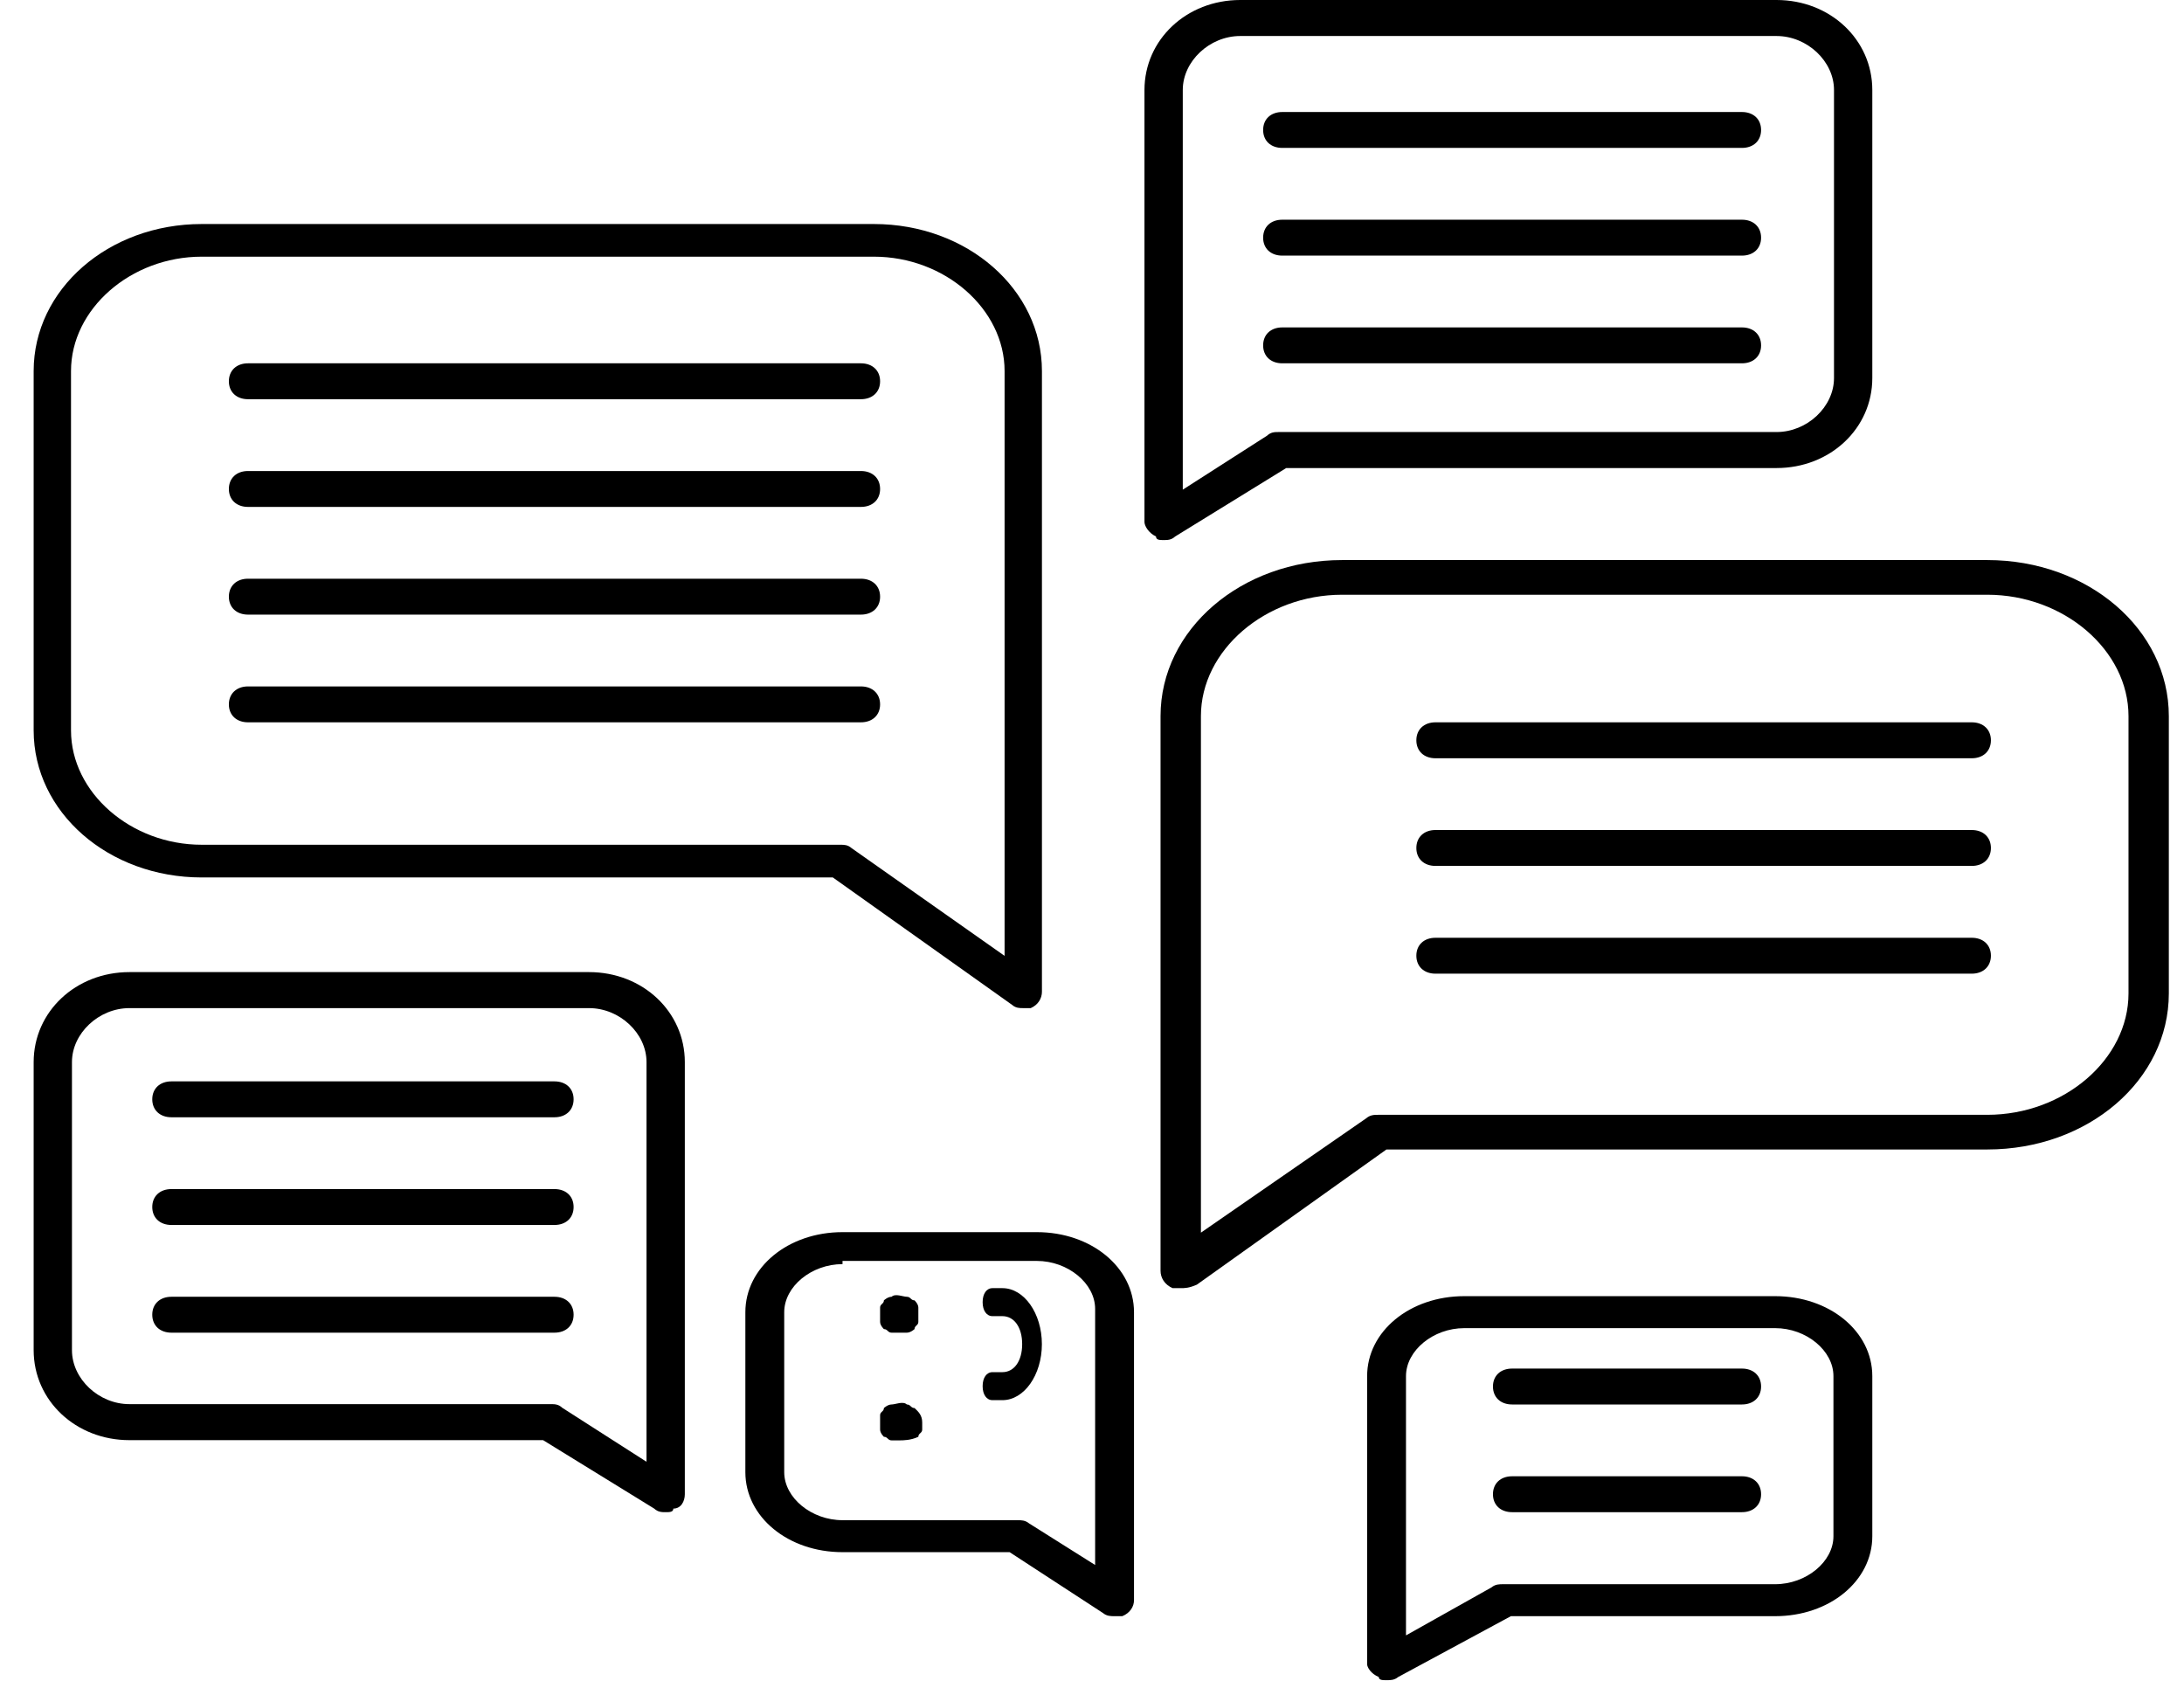
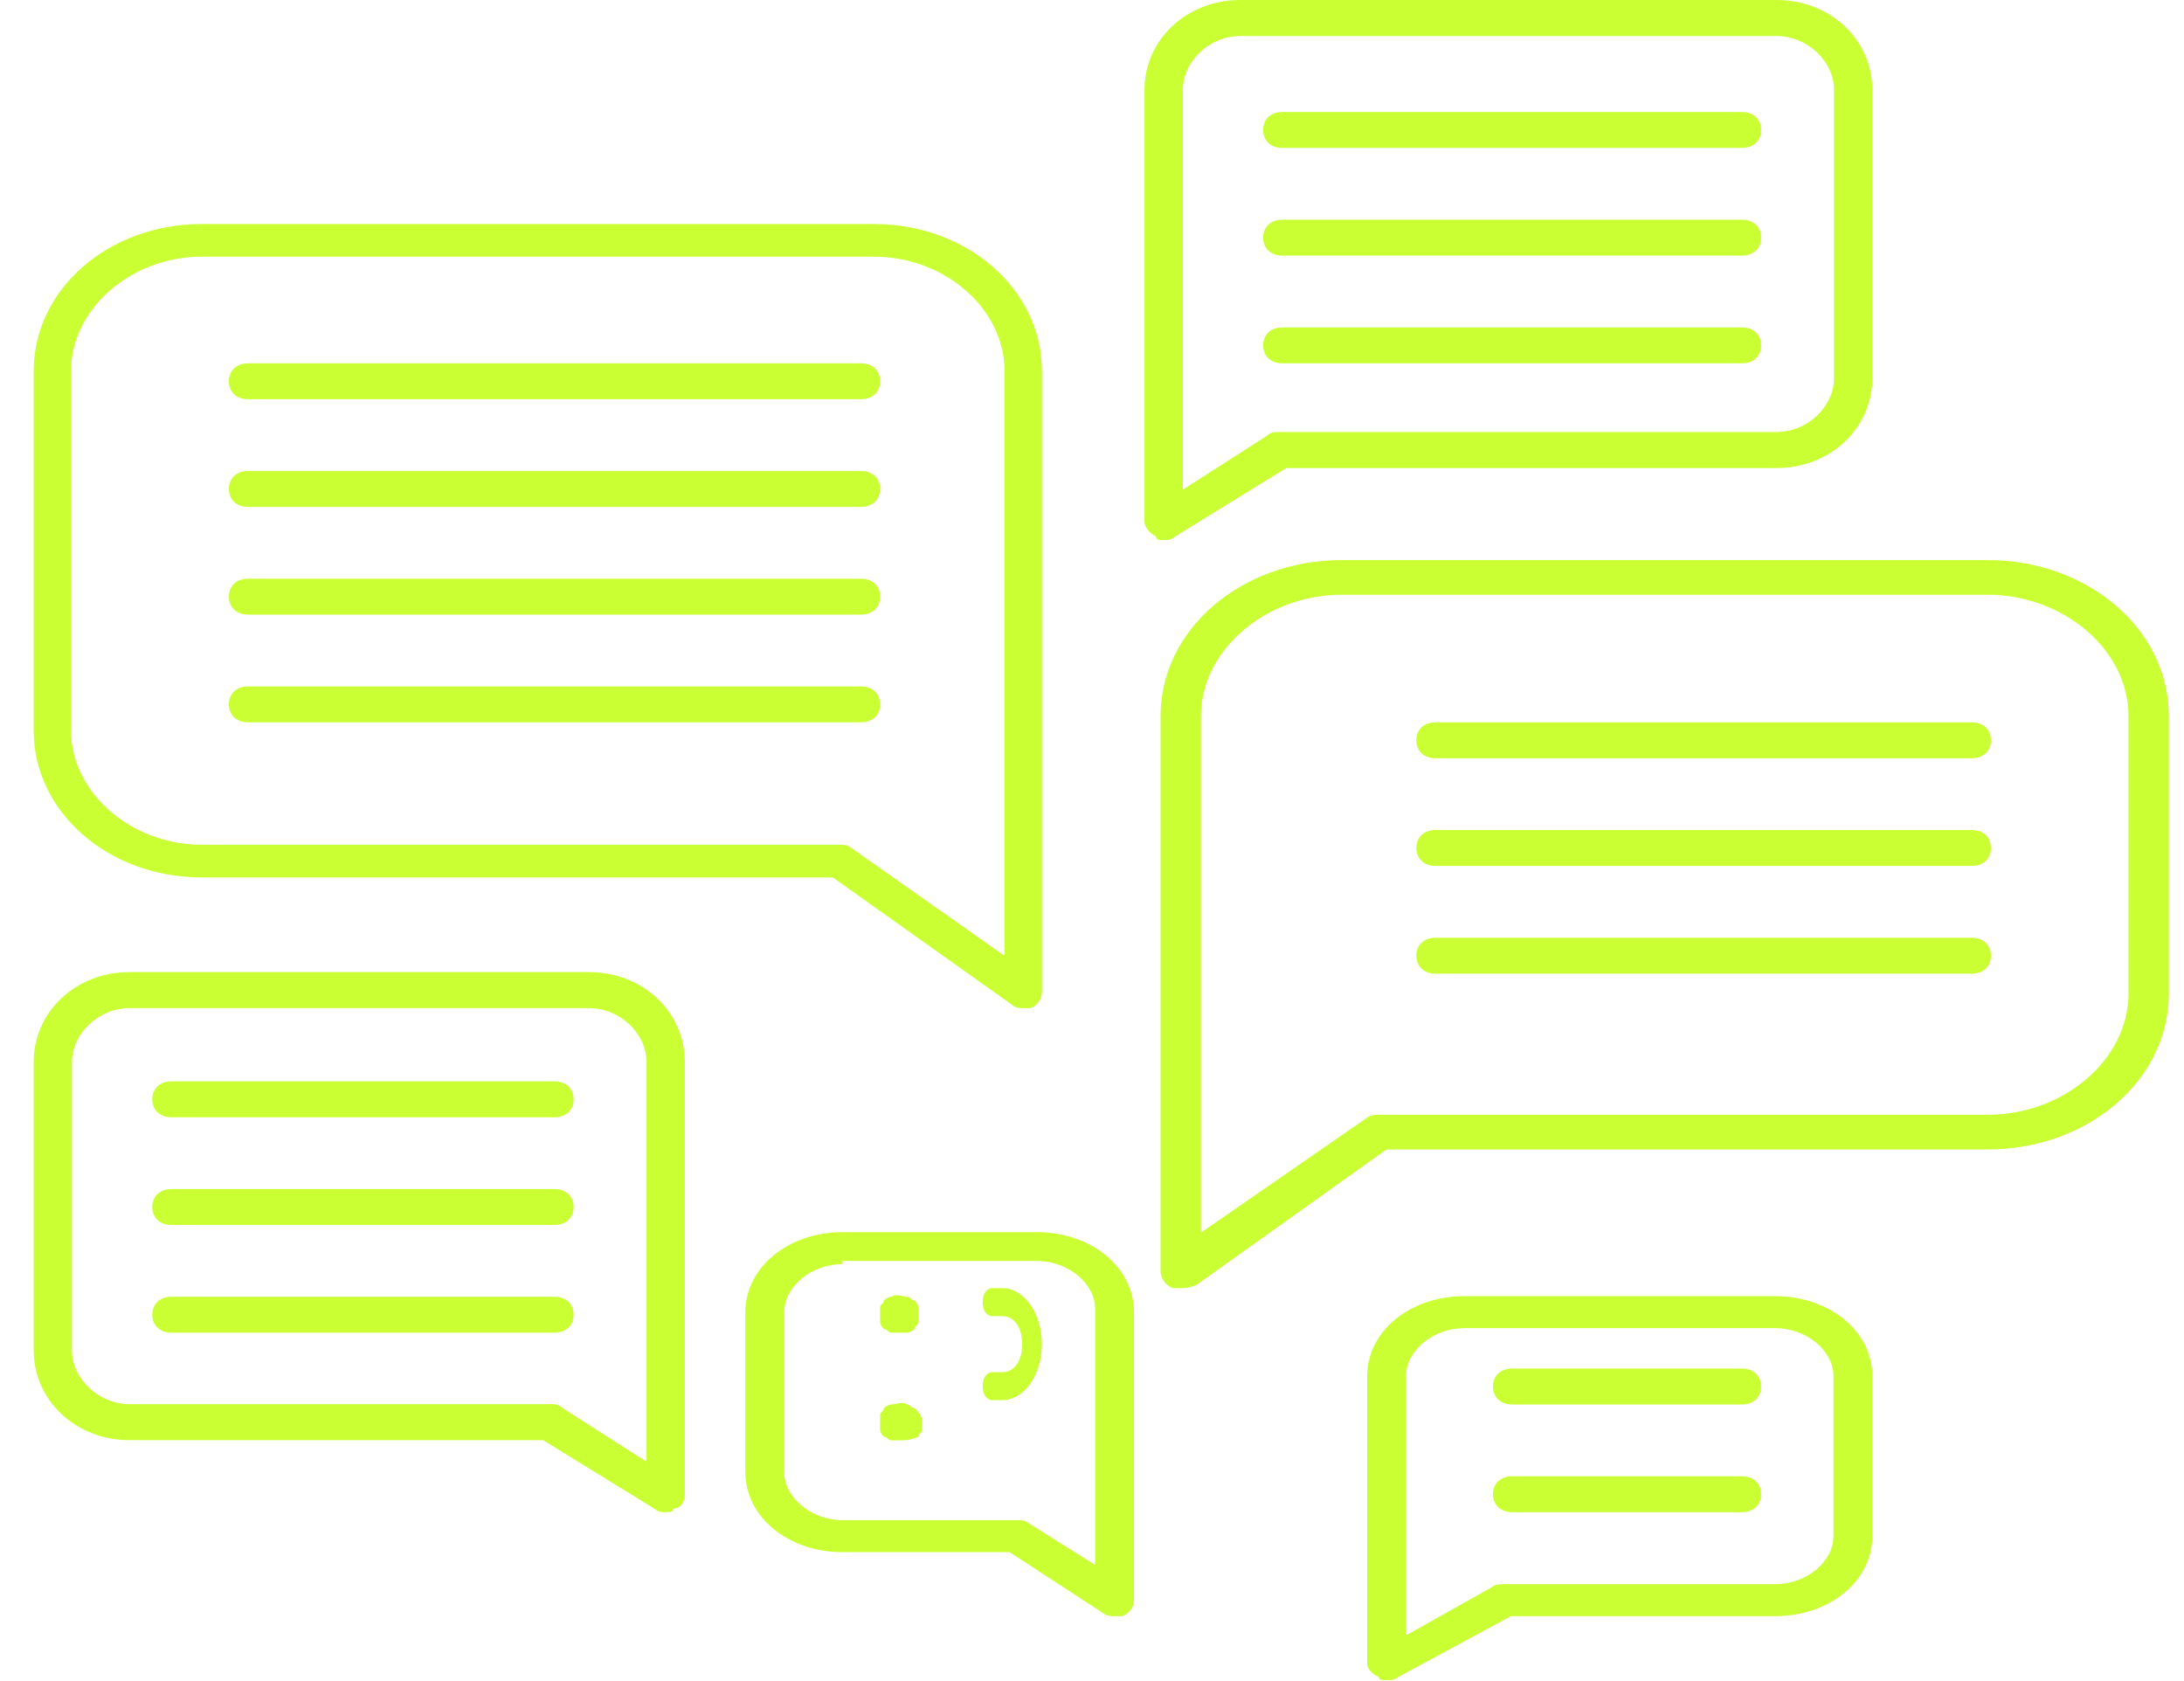
<svg xmlns="http://www.w3.org/2000/svg" width="39" height="30" viewBox="0 0 39 30" fill="none">
-   <path d="M11.887 27C11.819 27 11.751 27 11.682 26.936L9.698 25.714H2.311C1.353 25.714 0.601 25.007 0.601 24.107V18.964C0.601 18.064 1.353 17.357 2.311 17.357H10.519C11.477 17.357 12.229 18.064 12.229 18.964V26.679C12.229 26.807 12.161 26.936 12.024 26.936C12.024 27 11.956 27 11.887 27ZM2.311 18C1.764 18 1.285 18.45 1.285 18.964V24.107C1.285 24.621 1.764 25.071 2.311 25.071H9.835C9.904 25.071 9.972 25.071 10.04 25.136L11.545 26.1V18.964C11.545 18.45 11.066 18 10.519 18H2.311ZM20.779 9.643C20.711 9.643 20.643 9.643 20.643 9.579C20.506 9.514 20.437 9.386 20.437 9.321V1.607C20.437 0.707 21.19 0 22.147 0H31.724C32.681 0 33.434 0.707 33.434 1.607V6.75C33.434 7.65 32.681 8.357 31.724 8.357H22.968L20.985 9.579C20.916 9.643 20.848 9.643 20.779 9.643ZM22.147 0.643C21.6 0.643 21.121 1.093 21.121 1.607V8.743L22.626 7.779C22.695 7.714 22.763 7.714 22.831 7.714H31.724C32.271 7.714 32.75 7.264 32.75 6.75V1.607C32.75 1.093 32.271 0.643 31.724 0.643H22.147Z" fill="black" />
-   <path d="M18.273 18C18.206 18 18.139 18 18.073 17.942L14.872 15.667H3.602C1.935 15.667 0.601 14.5 0.601 13.042V6.625C0.601 5.167 1.935 4 3.602 4H15.605C17.272 4 18.606 5.167 18.606 6.625V17.708C18.606 17.825 18.539 17.942 18.406 18H18.273ZM3.602 4.583C2.335 4.583 1.268 5.517 1.268 6.625V13.042C1.268 14.15 2.335 15.083 3.602 15.083H15.005C15.072 15.083 15.138 15.083 15.205 15.142L17.939 17.067V6.625C17.939 5.517 16.872 4.583 15.605 4.583H3.602Z" fill="black" />
-   <path d="M15.373 12.897H4.429C4.224 12.897 4.087 12.769 4.087 12.577C4.087 12.385 4.224 12.256 4.429 12.256H15.373C15.579 12.256 15.716 12.385 15.716 12.577C15.716 12.769 15.579 12.897 15.373 12.897ZM15.373 10.974H4.429C4.224 10.974 4.087 10.846 4.087 10.654C4.087 10.461 4.224 10.333 4.429 10.333H15.373C15.579 10.333 15.716 10.461 15.716 10.654C15.716 10.846 15.579 10.974 15.373 10.974ZM15.373 9.051H4.429C4.224 9.051 4.087 8.923 4.087 8.731C4.087 8.538 4.224 8.41 4.429 8.41H15.373C15.579 8.41 15.716 8.538 15.716 8.731C15.716 8.923 15.579 9.051 15.373 9.051ZM15.373 7.128H4.429C4.224 7.128 4.087 7 4.087 6.808C4.087 6.615 4.224 6.487 4.429 6.487H15.373C15.579 6.487 15.716 6.615 15.716 6.808C15.716 7 15.579 7.128 15.373 7.128ZM35.21 17.385H25.634C25.428 17.385 25.292 17.256 25.292 17.064C25.292 16.872 25.428 16.744 25.634 16.744H35.21C35.415 16.744 35.552 16.872 35.552 17.064C35.552 17.256 35.415 17.385 35.21 17.385ZM35.21 15.461H25.634C25.428 15.461 25.292 15.333 25.292 15.141C25.292 14.949 25.428 14.82 25.634 14.82H35.21C35.415 14.82 35.552 14.949 35.552 15.141C35.552 15.333 35.415 15.461 35.21 15.461ZM35.21 13.539H25.634C25.428 13.539 25.292 13.41 25.292 13.218C25.292 13.026 25.428 12.897 25.634 12.897H35.21C35.415 12.897 35.552 13.026 35.552 13.218C35.552 13.41 35.415 13.539 35.21 13.539ZM31.106 4.564H22.898C22.692 4.564 22.556 4.436 22.556 4.244C22.556 4.051 22.692 3.923 22.898 3.923H31.106C31.311 3.923 31.448 4.051 31.448 4.244C31.448 4.436 31.311 4.564 31.106 4.564ZM31.106 6.487H22.898C22.692 6.487 22.556 6.359 22.556 6.167C22.556 5.974 22.692 5.846 22.898 5.846H31.106C31.311 5.846 31.448 5.974 31.448 6.167C31.448 6.359 31.311 6.487 31.106 6.487ZM31.106 2.641H22.898C22.692 2.641 22.556 2.513 22.556 2.321C22.556 2.128 22.692 2 22.898 2H31.106C31.311 2 31.448 2.128 31.448 2.321C31.448 2.513 31.311 2.641 31.106 2.641ZM9.901 23.795H3.061C2.856 23.795 2.719 23.667 2.719 23.474C2.719 23.282 2.856 23.154 3.061 23.154H9.901C10.107 23.154 10.243 23.282 10.243 23.474C10.243 23.667 10.107 23.795 9.901 23.795ZM9.901 21.872H3.061C2.856 21.872 2.719 21.744 2.719 21.551C2.719 21.359 2.856 21.231 3.061 21.231H9.901C10.107 21.231 10.243 21.359 10.243 21.551C10.243 21.744 10.107 21.872 9.901 21.872ZM9.901 19.949H3.061C2.856 19.949 2.719 19.82 2.719 19.628C2.719 19.436 2.856 19.308 3.061 19.308H9.901C10.107 19.308 10.243 19.436 10.243 19.628C10.243 19.82 10.107 19.949 9.901 19.949ZM31.106 27H27.002C26.796 27 26.66 26.872 26.66 26.68C26.66 26.487 26.796 26.359 27.002 26.359H31.106C31.311 26.359 31.448 26.487 31.448 26.68C31.448 26.872 31.311 27 31.106 27ZM31.106 25.077H27.002C26.796 25.077 26.66 24.949 26.66 24.756C26.66 24.564 26.796 24.436 27.002 24.436H31.106C31.311 24.436 31.448 24.564 31.448 24.756C31.448 24.949 31.311 25.077 31.106 25.077ZM16.058 23.795H15.921C15.852 23.795 15.852 23.731 15.784 23.731C15.784 23.731 15.716 23.667 15.716 23.603V23.474V23.346C15.716 23.282 15.784 23.282 15.784 23.218C15.784 23.218 15.852 23.154 15.921 23.154C15.989 23.09 16.126 23.154 16.194 23.154C16.263 23.154 16.263 23.218 16.331 23.218C16.331 23.218 16.399 23.282 16.399 23.346V23.603C16.399 23.667 16.331 23.667 16.331 23.731C16.331 23.731 16.263 23.795 16.194 23.795H16.058ZM16.058 25.718H15.921C15.852 25.718 15.852 25.654 15.784 25.654C15.784 25.654 15.716 25.59 15.716 25.526V25.397V25.269C15.716 25.205 15.784 25.205 15.784 25.141C15.784 25.141 15.852 25.077 15.921 25.077C15.989 25.077 16.126 25.013 16.194 25.077C16.263 25.077 16.263 25.141 16.331 25.141C16.399 25.205 16.468 25.269 16.468 25.397V25.526C16.468 25.59 16.399 25.59 16.399 25.654C16.263 25.718 16.126 25.718 16.058 25.718Z" fill="black" />
-   <path d="M21.084 23H20.94C20.796 22.938 20.724 22.814 20.724 22.691V12.786C20.724 11.238 22.165 10 23.965 10H35.488C37.289 10 38.729 11.238 38.729 12.786V17.738C38.729 19.286 37.289 20.524 35.488 20.524H24.758L21.372 22.938C21.229 23 21.157 23 21.084 23ZM23.965 10.619C22.597 10.619 21.445 11.61 21.445 12.786V22.009L24.397 19.967C24.469 19.905 24.541 19.905 24.613 19.905H35.488C36.857 19.905 38.009 18.914 38.009 17.738V12.786C38.009 11.61 36.857 10.619 35.488 10.619H23.965Z" fill="black" />
-   <path d="M24.76 30C24.691 30 24.621 30 24.621 29.943C24.482 29.886 24.413 29.771 24.413 29.714V24.571C24.413 23.771 25.176 23.143 26.148 23.143H31.699C32.67 23.143 33.434 23.771 33.434 24.571V27.429C33.434 28.229 32.67 28.857 31.699 28.857H26.98L24.968 29.943C24.899 30 24.829 30 24.76 30ZM26.148 23.714C25.593 23.714 25.107 24.114 25.107 24.571V29.2L26.634 28.343C26.703 28.286 26.772 28.286 26.842 28.286H31.699C32.254 28.286 32.74 27.886 32.74 27.429V24.571C32.74 24.114 32.254 23.714 31.699 23.714H26.148ZM19.903 28.857C19.833 28.857 19.764 28.857 19.695 28.8L18.029 27.714H15.045C14.074 27.714 13.31 27.086 13.31 26.286V23.429C13.31 22.629 14.074 22 15.045 22H18.515C19.486 22 20.25 22.629 20.25 23.429V28.571C20.25 28.686 20.18 28.8 20.041 28.857H19.903ZM15.045 22.571C14.49 22.571 14.004 22.971 14.004 23.429V26.286C14.004 26.743 14.49 27.143 15.045 27.143H18.168C18.237 27.143 18.307 27.143 18.376 27.2L19.556 27.943V23.371C19.556 22.914 19.07 22.514 18.515 22.514H15.045V22.571Z" fill="black" />
-   <path d="M17.9 25H17.723C17.617 25 17.547 24.9 17.547 24.75C17.547 24.6 17.617 24.5 17.723 24.5H17.9C18.111 24.5 18.253 24.3 18.253 24C18.253 23.7 18.111 23.5 17.9 23.5H17.723C17.617 23.5 17.547 23.4 17.547 23.25C17.547 23.1 17.617 23 17.723 23H17.9C18.288 23 18.605 23.45 18.605 24C18.605 24.55 18.288 25 17.9 25Z" fill="black" />
+   <path d="M11.887 27C11.819 27 11.751 27 11.682 26.936L9.698 25.714H2.311C1.353 25.714 0.601 25.007 0.601 24.107V18.964C0.601 18.064 1.353 17.357 2.311 17.357H10.519C11.477 17.357 12.229 18.064 12.229 18.964V26.679C12.229 26.807 12.161 26.936 12.024 26.936C12.024 27 11.956 27 11.887 27ZM2.311 18C1.764 18 1.285 18.45 1.285 18.964V24.107C1.285 24.621 1.764 25.071 2.311 25.071H9.835C9.904 25.071 9.972 25.071 10.04 25.136L11.545 26.1V18.964C11.545 18.45 11.066 18 10.519 18H2.311ZM20.779 9.643C20.711 9.643 20.643 9.643 20.643 9.579C20.506 9.514 20.437 9.386 20.437 9.321V1.607C20.437 0.707 21.19 0 22.147 0H31.724C32.681 0 33.434 0.707 33.434 1.607V6.75C33.434 7.65 32.681 8.357 31.724 8.357H22.968L20.985 9.579C20.916 9.643 20.848 9.643 20.779 9.643ZM22.147 0.643C21.6 0.643 21.121 1.093 21.121 1.607V8.743L22.626 7.779C22.695 7.714 22.763 7.714 22.831 7.714H31.724C32.271 7.714 32.75 7.264 32.75 6.75V1.607C32.75 1.093 32.271 0.643 31.724 0.643H22.147Z" fill="#CAFF33" />
+   <path d="M18.273 18C18.206 18 18.139 18 18.073 17.942L14.872 15.667H3.602C1.935 15.667 0.601 14.5 0.601 13.042V6.625C0.601 5.167 1.935 4 3.602 4H15.605C17.272 4 18.606 5.167 18.606 6.625V17.708C18.606 17.825 18.539 17.942 18.406 18H18.273ZM3.602 4.583C2.335 4.583 1.268 5.517 1.268 6.625V13.042C1.268 14.15 2.335 15.083 3.602 15.083H15.005C15.072 15.083 15.138 15.083 15.205 15.142L17.939 17.067V6.625C17.939 5.517 16.872 4.583 15.605 4.583H3.602Z" fill="#CAFF33" />
+   <path d="M15.373 12.897H4.429C4.224 12.897 4.087 12.769 4.087 12.577C4.087 12.385 4.224 12.256 4.429 12.256H15.373C15.579 12.256 15.716 12.385 15.716 12.577C15.716 12.769 15.579 12.897 15.373 12.897ZM15.373 10.974H4.429C4.224 10.974 4.087 10.846 4.087 10.654C4.087 10.461 4.224 10.333 4.429 10.333H15.373C15.579 10.333 15.716 10.461 15.716 10.654C15.716 10.846 15.579 10.974 15.373 10.974ZM15.373 9.051H4.429C4.224 9.051 4.087 8.923 4.087 8.731C4.087 8.538 4.224 8.41 4.429 8.41H15.373C15.579 8.41 15.716 8.538 15.716 8.731C15.716 8.923 15.579 9.051 15.373 9.051ZM15.373 7.128H4.429C4.224 7.128 4.087 7 4.087 6.808C4.087 6.615 4.224 6.487 4.429 6.487H15.373C15.579 6.487 15.716 6.615 15.716 6.808C15.716 7 15.579 7.128 15.373 7.128ZM35.21 17.385H25.634C25.428 17.385 25.292 17.256 25.292 17.064C25.292 16.872 25.428 16.744 25.634 16.744H35.21C35.415 16.744 35.552 16.872 35.552 17.064C35.552 17.256 35.415 17.385 35.21 17.385ZM35.21 15.461H25.634C25.428 15.461 25.292 15.333 25.292 15.141C25.292 14.949 25.428 14.82 25.634 14.82H35.21C35.415 14.82 35.552 14.949 35.552 15.141C35.552 15.333 35.415 15.461 35.21 15.461ZM35.21 13.539H25.634C25.428 13.539 25.292 13.41 25.292 13.218C25.292 13.026 25.428 12.897 25.634 12.897H35.21C35.415 12.897 35.552 13.026 35.552 13.218C35.552 13.41 35.415 13.539 35.21 13.539ZM31.106 4.564H22.898C22.692 4.564 22.556 4.436 22.556 4.244C22.556 4.051 22.692 3.923 22.898 3.923H31.106C31.311 3.923 31.448 4.051 31.448 4.244C31.448 4.436 31.311 4.564 31.106 4.564ZM31.106 6.487H22.898C22.692 6.487 22.556 6.359 22.556 6.167C22.556 5.974 22.692 5.846 22.898 5.846H31.106C31.311 5.846 31.448 5.974 31.448 6.167C31.448 6.359 31.311 6.487 31.106 6.487ZM31.106 2.641H22.898C22.692 2.641 22.556 2.513 22.556 2.321C22.556 2.128 22.692 2 22.898 2H31.106C31.311 2 31.448 2.128 31.448 2.321C31.448 2.513 31.311 2.641 31.106 2.641ZM9.901 23.795H3.061C2.856 23.795 2.719 23.667 2.719 23.474C2.719 23.282 2.856 23.154 3.061 23.154H9.901C10.107 23.154 10.243 23.282 10.243 23.474C10.243 23.667 10.107 23.795 9.901 23.795ZM9.901 21.872H3.061C2.856 21.872 2.719 21.744 2.719 21.551C2.719 21.359 2.856 21.231 3.061 21.231H9.901C10.107 21.231 10.243 21.359 10.243 21.551C10.243 21.744 10.107 21.872 9.901 21.872ZM9.901 19.949H3.061C2.856 19.949 2.719 19.82 2.719 19.628C2.719 19.436 2.856 19.308 3.061 19.308H9.901C10.107 19.308 10.243 19.436 10.243 19.628C10.243 19.82 10.107 19.949 9.901 19.949ZM31.106 27H27.002C26.796 27 26.66 26.872 26.66 26.68C26.66 26.487 26.796 26.359 27.002 26.359H31.106C31.311 26.359 31.448 26.487 31.448 26.68C31.448 26.872 31.311 27 31.106 27ZM31.106 25.077H27.002C26.796 25.077 26.66 24.949 26.66 24.756C26.66 24.564 26.796 24.436 27.002 24.436H31.106C31.311 24.436 31.448 24.564 31.448 24.756C31.448 24.949 31.311 25.077 31.106 25.077ZM16.058 23.795H15.921C15.852 23.795 15.852 23.731 15.784 23.731C15.784 23.731 15.716 23.667 15.716 23.603V23.474V23.346C15.716 23.282 15.784 23.282 15.784 23.218C15.784 23.218 15.852 23.154 15.921 23.154C15.989 23.09 16.126 23.154 16.194 23.154C16.263 23.154 16.263 23.218 16.331 23.218C16.331 23.218 16.399 23.282 16.399 23.346V23.603C16.399 23.667 16.331 23.667 16.331 23.731C16.331 23.731 16.263 23.795 16.194 23.795H16.058ZM16.058 25.718H15.921C15.852 25.718 15.852 25.654 15.784 25.654C15.784 25.654 15.716 25.59 15.716 25.526V25.397V25.269C15.716 25.205 15.784 25.205 15.784 25.141C15.784 25.141 15.852 25.077 15.921 25.077C15.989 25.077 16.126 25.013 16.194 25.077C16.263 25.077 16.263 25.141 16.331 25.141C16.399 25.205 16.468 25.269 16.468 25.397V25.526C16.468 25.59 16.399 25.59 16.399 25.654C16.263 25.718 16.126 25.718 16.058 25.718Z" fill="#CAFF33" />
+   <path d="M21.084 23H20.94C20.796 22.938 20.724 22.814 20.724 22.691V12.786C20.724 11.238 22.165 10 23.965 10H35.488C37.289 10 38.729 11.238 38.729 12.786V17.738C38.729 19.286 37.289 20.524 35.488 20.524H24.758L21.372 22.938C21.229 23 21.157 23 21.084 23ZM23.965 10.619C22.597 10.619 21.445 11.61 21.445 12.786V22.009L24.397 19.967C24.469 19.905 24.541 19.905 24.613 19.905H35.488C36.857 19.905 38.009 18.914 38.009 17.738V12.786C38.009 11.61 36.857 10.619 35.488 10.619H23.965Z" fill="#CAFF33" />
+   <path d="M24.76 30C24.691 30 24.621 30 24.621 29.943C24.482 29.886 24.413 29.771 24.413 29.714V24.571C24.413 23.771 25.176 23.143 26.148 23.143H31.699C32.67 23.143 33.434 23.771 33.434 24.571V27.429C33.434 28.229 32.67 28.857 31.699 28.857H26.98L24.968 29.943C24.899 30 24.829 30 24.76 30ZM26.148 23.714C25.593 23.714 25.107 24.114 25.107 24.571V29.2L26.634 28.343C26.703 28.286 26.772 28.286 26.842 28.286H31.699C32.254 28.286 32.74 27.886 32.74 27.429V24.571C32.74 24.114 32.254 23.714 31.699 23.714H26.148ZM19.903 28.857C19.833 28.857 19.764 28.857 19.695 28.8L18.029 27.714H15.045C14.074 27.714 13.31 27.086 13.31 26.286V23.429C13.31 22.629 14.074 22 15.045 22H18.515C19.486 22 20.25 22.629 20.25 23.429V28.571C20.25 28.686 20.18 28.8 20.041 28.857H19.903ZM15.045 22.571C14.49 22.571 14.004 22.971 14.004 23.429V26.286C14.004 26.743 14.49 27.143 15.045 27.143H18.168C18.237 27.143 18.307 27.143 18.376 27.2L19.556 27.943V23.371C19.556 22.914 19.07 22.514 18.515 22.514H15.045V22.571Z" fill="#CAFF33" />
+   <path d="M17.9 25H17.723C17.617 25 17.547 24.9 17.547 24.75C17.547 24.6 17.617 24.5 17.723 24.5H17.9C18.111 24.5 18.253 24.3 18.253 24C18.253 23.7 18.111 23.5 17.9 23.5H17.723C17.617 23.5 17.547 23.4 17.547 23.25C17.547 23.1 17.617 23 17.723 23H17.9C18.288 23 18.605 23.45 18.605 24C18.605 24.55 18.288 25 17.9 25Z" fill="#CAFF33" />
</svg>
